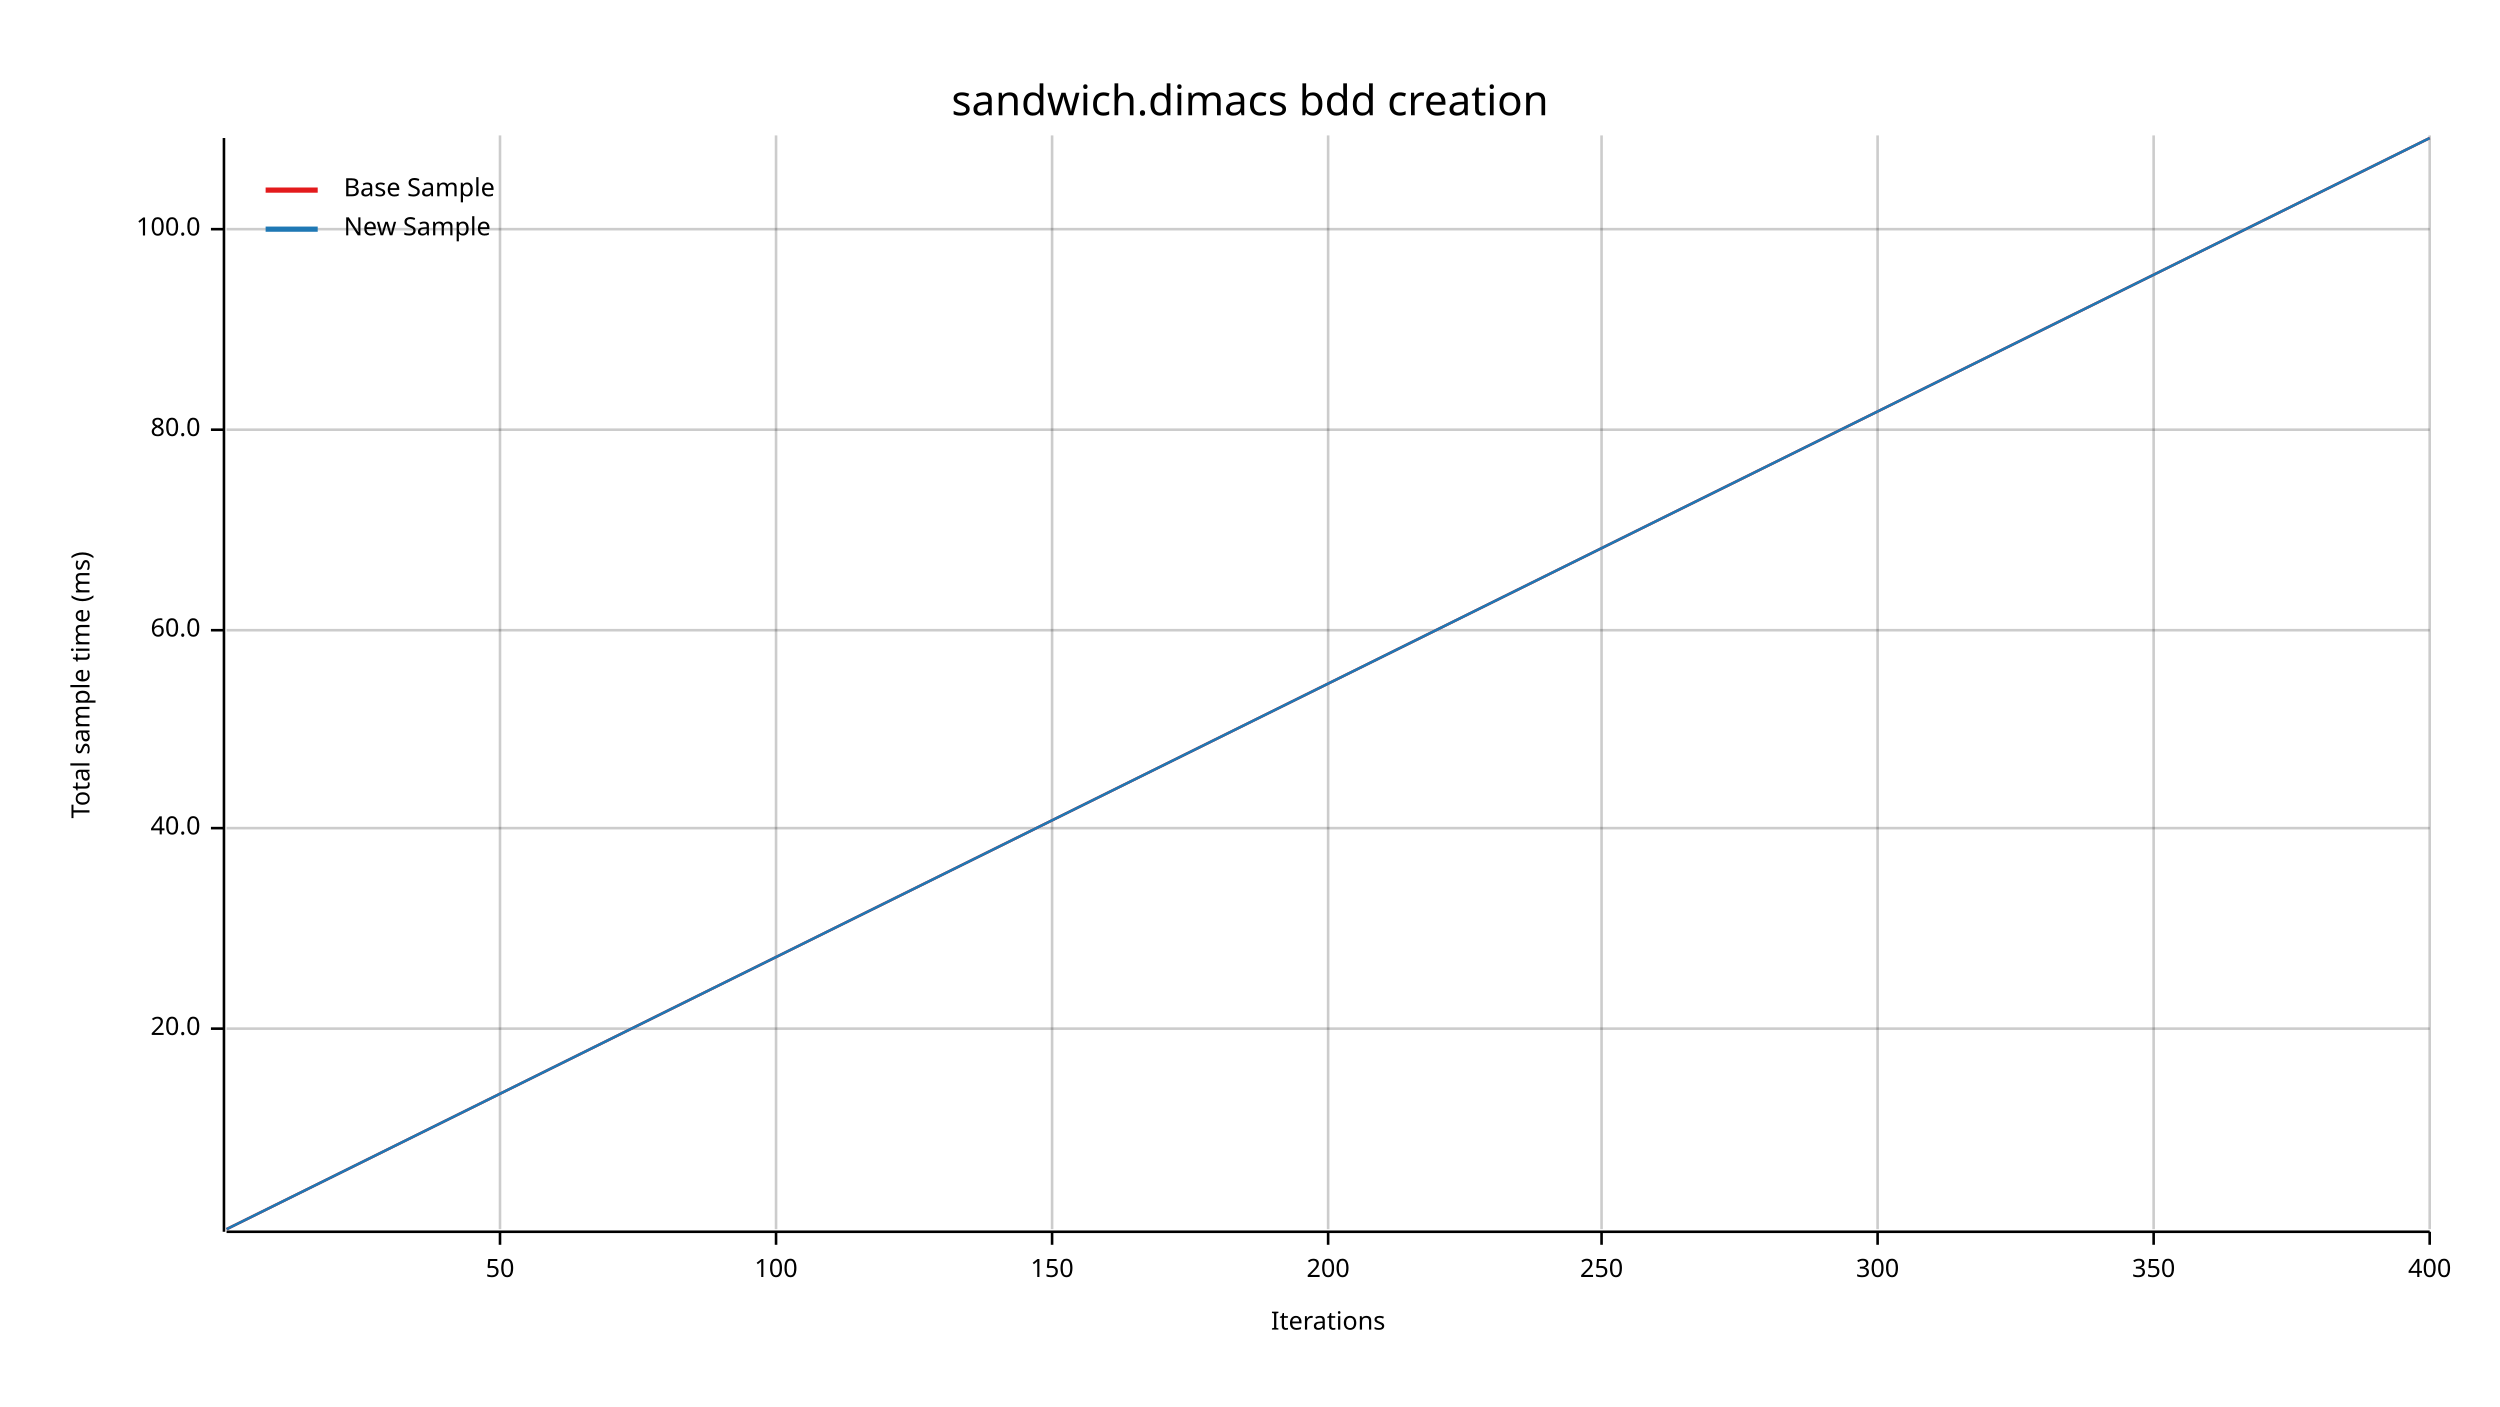
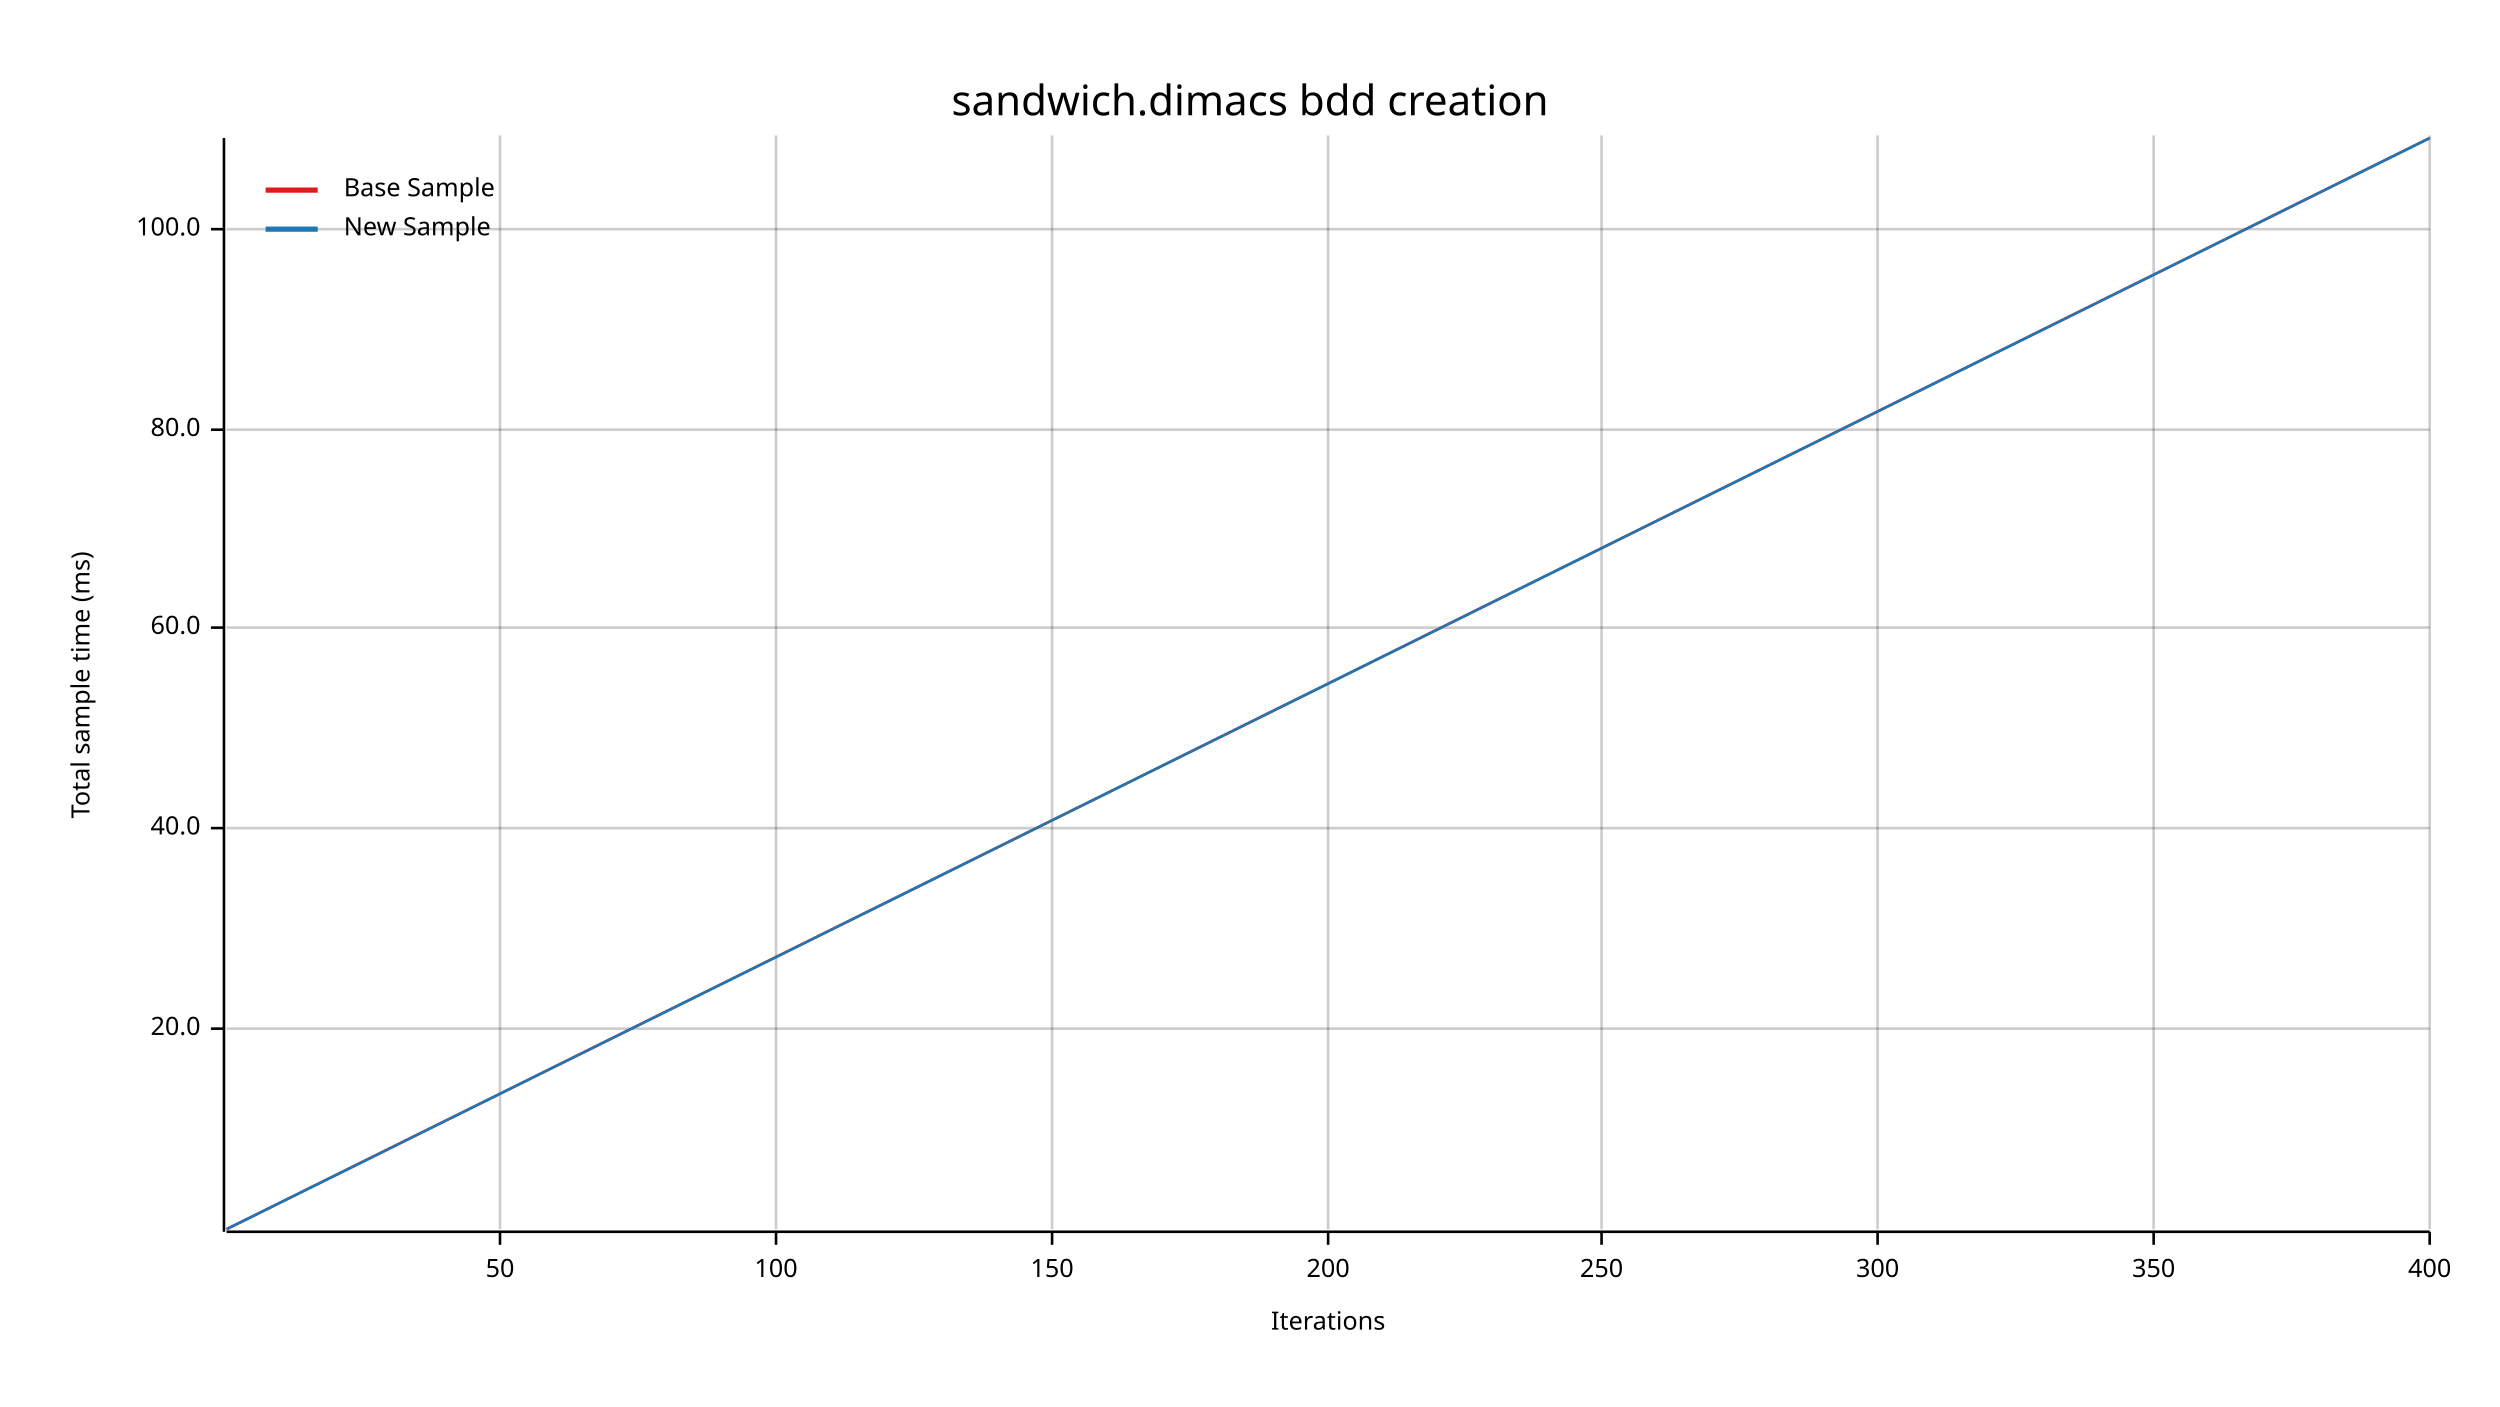
<svg xmlns="http://www.w3.org/2000/svg" width="960" height="540" viewBox="0 0 960 540">
  <text x="480" y="32" dy="0.76em" text-anchor="middle" font-family="sans-serif" font-size="16.129" opacity="1" fill="#000000">
sandwich.dimacs bdd creation
</text>
  <text x="27" y="263" dy="0.76em" text-anchor="middle" font-family="sans-serif" font-size="9.677" opacity="1" fill="#000000" transform="rotate(270, 27, 263)">
Total sample time (ms)
</text>
  <text x="510" y="513" dy="-0.5ex" text-anchor="middle" font-family="sans-serif" font-size="9.677" opacity="1" fill="#000000">
Iterations
</text>
  <line opacity="0.2" stroke="#000000" stroke-width="1" x1="192" y1="472" x2="192" y2="52" />
  <line opacity="0.2" stroke="#000000" stroke-width="1" x1="298" y1="472" x2="298" y2="52" />
  <line opacity="0.2" stroke="#000000" stroke-width="1" x1="404" y1="472" x2="404" y2="52" />
  <line opacity="0.2" stroke="#000000" stroke-width="1" x1="510" y1="472" x2="510" y2="52" />
  <line opacity="0.2" stroke="#000000" stroke-width="1" x1="615" y1="472" x2="615" y2="52" />
  <line opacity="0.2" stroke="#000000" stroke-width="1" x1="721" y1="472" x2="721" y2="52" />
  <line opacity="0.2" stroke="#000000" stroke-width="1" x1="827" y1="472" x2="827" y2="52" />
  <line opacity="0.2" stroke="#000000" stroke-width="1" x1="933" y1="472" x2="933" y2="52" />
  <line opacity="0.2" stroke="#000000" stroke-width="1" x1="87" y1="395" x2="933" y2="395" />
  <line opacity="0.2" stroke="#000000" stroke-width="1" x1="87" y1="318" x2="933" y2="318" />
-   <line opacity="0.2" stroke="#000000" stroke-width="1" x1="87" y1="242" x2="933" y2="242" />
+   <line opacity="0.2" stroke="#000000" stroke-width="1" x1="87" y1="241" x2="933" y2="241" />
  <line opacity="0.2" stroke="#000000" stroke-width="1" x1="87" y1="165" x2="933" y2="165" />
  <line opacity="0.2" stroke="#000000" stroke-width="1" x1="87" y1="88" x2="933" y2="88" />
  <polyline fill="none" opacity="1" stroke="#000000" stroke-width="1" points="86,53 86,473 " />
  <text x="77" y="395" dy="0.5ex" text-anchor="end" font-family="sans-serif" font-size="9.677" opacity="1" fill="#000000">
20.0
</text>
  <polyline fill="none" opacity="1" stroke="#000000" stroke-width="1" points="81,395 86,395 " />
  <text x="77" y="318" dy="0.5ex" text-anchor="end" font-family="sans-serif" font-size="9.677" opacity="1" fill="#000000">
40.0
</text>
  <polyline fill="none" opacity="1" stroke="#000000" stroke-width="1" points="81,318 86,318 " />
-   <text x="77" y="242" dy="0.5ex" text-anchor="end" font-family="sans-serif" font-size="9.677" opacity="1" fill="#000000">
+   <text x="77" y="241" dy="0.5ex" text-anchor="end" font-family="sans-serif" font-size="9.677" opacity="1" fill="#000000">
60.0
</text>
-   <polyline fill="none" opacity="1" stroke="#000000" stroke-width="1" points="81,242 86,242 " />
+   <polyline fill="none" opacity="1" stroke="#000000" stroke-width="1" points="81,241 86,241 " />
  <text x="77" y="165" dy="0.5ex" text-anchor="end" font-family="sans-serif" font-size="9.677" opacity="1" fill="#000000">
80.0
</text>
  <polyline fill="none" opacity="1" stroke="#000000" stroke-width="1" points="81,165 86,165 " />
  <text x="77" y="88" dy="0.5ex" text-anchor="end" font-family="sans-serif" font-size="9.677" opacity="1" fill="#000000">
100.0
</text>
  <polyline fill="none" opacity="1" stroke="#000000" stroke-width="1" points="81,88 86,88 " />
  <polyline fill="none" opacity="1" stroke="#000000" stroke-width="1" points="87,473 933,473 " />
  <text x="192" y="483" dy="0.76em" text-anchor="middle" font-family="sans-serif" font-size="9.677" opacity="1" fill="#000000">
50
</text>
  <polyline fill="none" opacity="1" stroke="#000000" stroke-width="1" points="192,473 192,478 " />
  <text x="298" y="483" dy="0.76em" text-anchor="middle" font-family="sans-serif" font-size="9.677" opacity="1" fill="#000000">
100
</text>
  <polyline fill="none" opacity="1" stroke="#000000" stroke-width="1" points="298,473 298,478 " />
  <text x="404" y="483" dy="0.76em" text-anchor="middle" font-family="sans-serif" font-size="9.677" opacity="1" fill="#000000">
150
</text>
  <polyline fill="none" opacity="1" stroke="#000000" stroke-width="1" points="404,473 404,478 " />
  <text x="510" y="483" dy="0.76em" text-anchor="middle" font-family="sans-serif" font-size="9.677" opacity="1" fill="#000000">
200
</text>
  <polyline fill="none" opacity="1" stroke="#000000" stroke-width="1" points="510,473 510,478 " />
  <text x="615" y="483" dy="0.76em" text-anchor="middle" font-family="sans-serif" font-size="9.677" opacity="1" fill="#000000">
250
</text>
  <polyline fill="none" opacity="1" stroke="#000000" stroke-width="1" points="615,473 615,478 " />
  <text x="721" y="483" dy="0.76em" text-anchor="middle" font-family="sans-serif" font-size="9.677" opacity="1" fill="#000000">
300
</text>
  <polyline fill="none" opacity="1" stroke="#000000" stroke-width="1" points="721,473 721,478 " />
  <text x="827" y="483" dy="0.76em" text-anchor="middle" font-family="sans-serif" font-size="9.677" opacity="1" fill="#000000">
350
</text>
  <polyline fill="none" opacity="1" stroke="#000000" stroke-width="1" points="827,473 827,478 " />
  <text x="933" y="483" dy="0.76em" text-anchor="middle" font-family="sans-serif" font-size="9.677" opacity="1" fill="#000000">
400
</text>
  <polyline fill="none" opacity="1" stroke="#000000" stroke-width="1" points="933,473 933,478 " />
  <polyline fill="none" opacity="1" stroke="#E31A1C" stroke-width="1" points="87,472 933,53 " />
  <polygon opacity="0.25" fill="#E31A1C" points="87,472 933,53 933,53 " />
  <polyline fill="none" opacity="1" stroke="#1F78B4" stroke-width="1" points="87,472 933,53 " />
  <polygon opacity="0.25" fill="#1F78B4" points="87,472 933,53 933,53 " />
  <text x="132" y="68" dy="0.76em" text-anchor="start" font-family="sans-serif" font-size="9.677" opacity="1" fill="#000000">
Base Sample
</text>
  <text x="132" y="83" dy="0.76em" text-anchor="start" font-family="sans-serif" font-size="9.677" opacity="1" fill="#000000">
New Sample
</text>
  <polyline fill="none" opacity="1" stroke="#E31A1C" stroke-width="2" points="102,73 122,73 " />
  <polyline fill="none" opacity="1" stroke="#1F78B4" stroke-width="2" points="102,88 122,88 " />
</svg>
